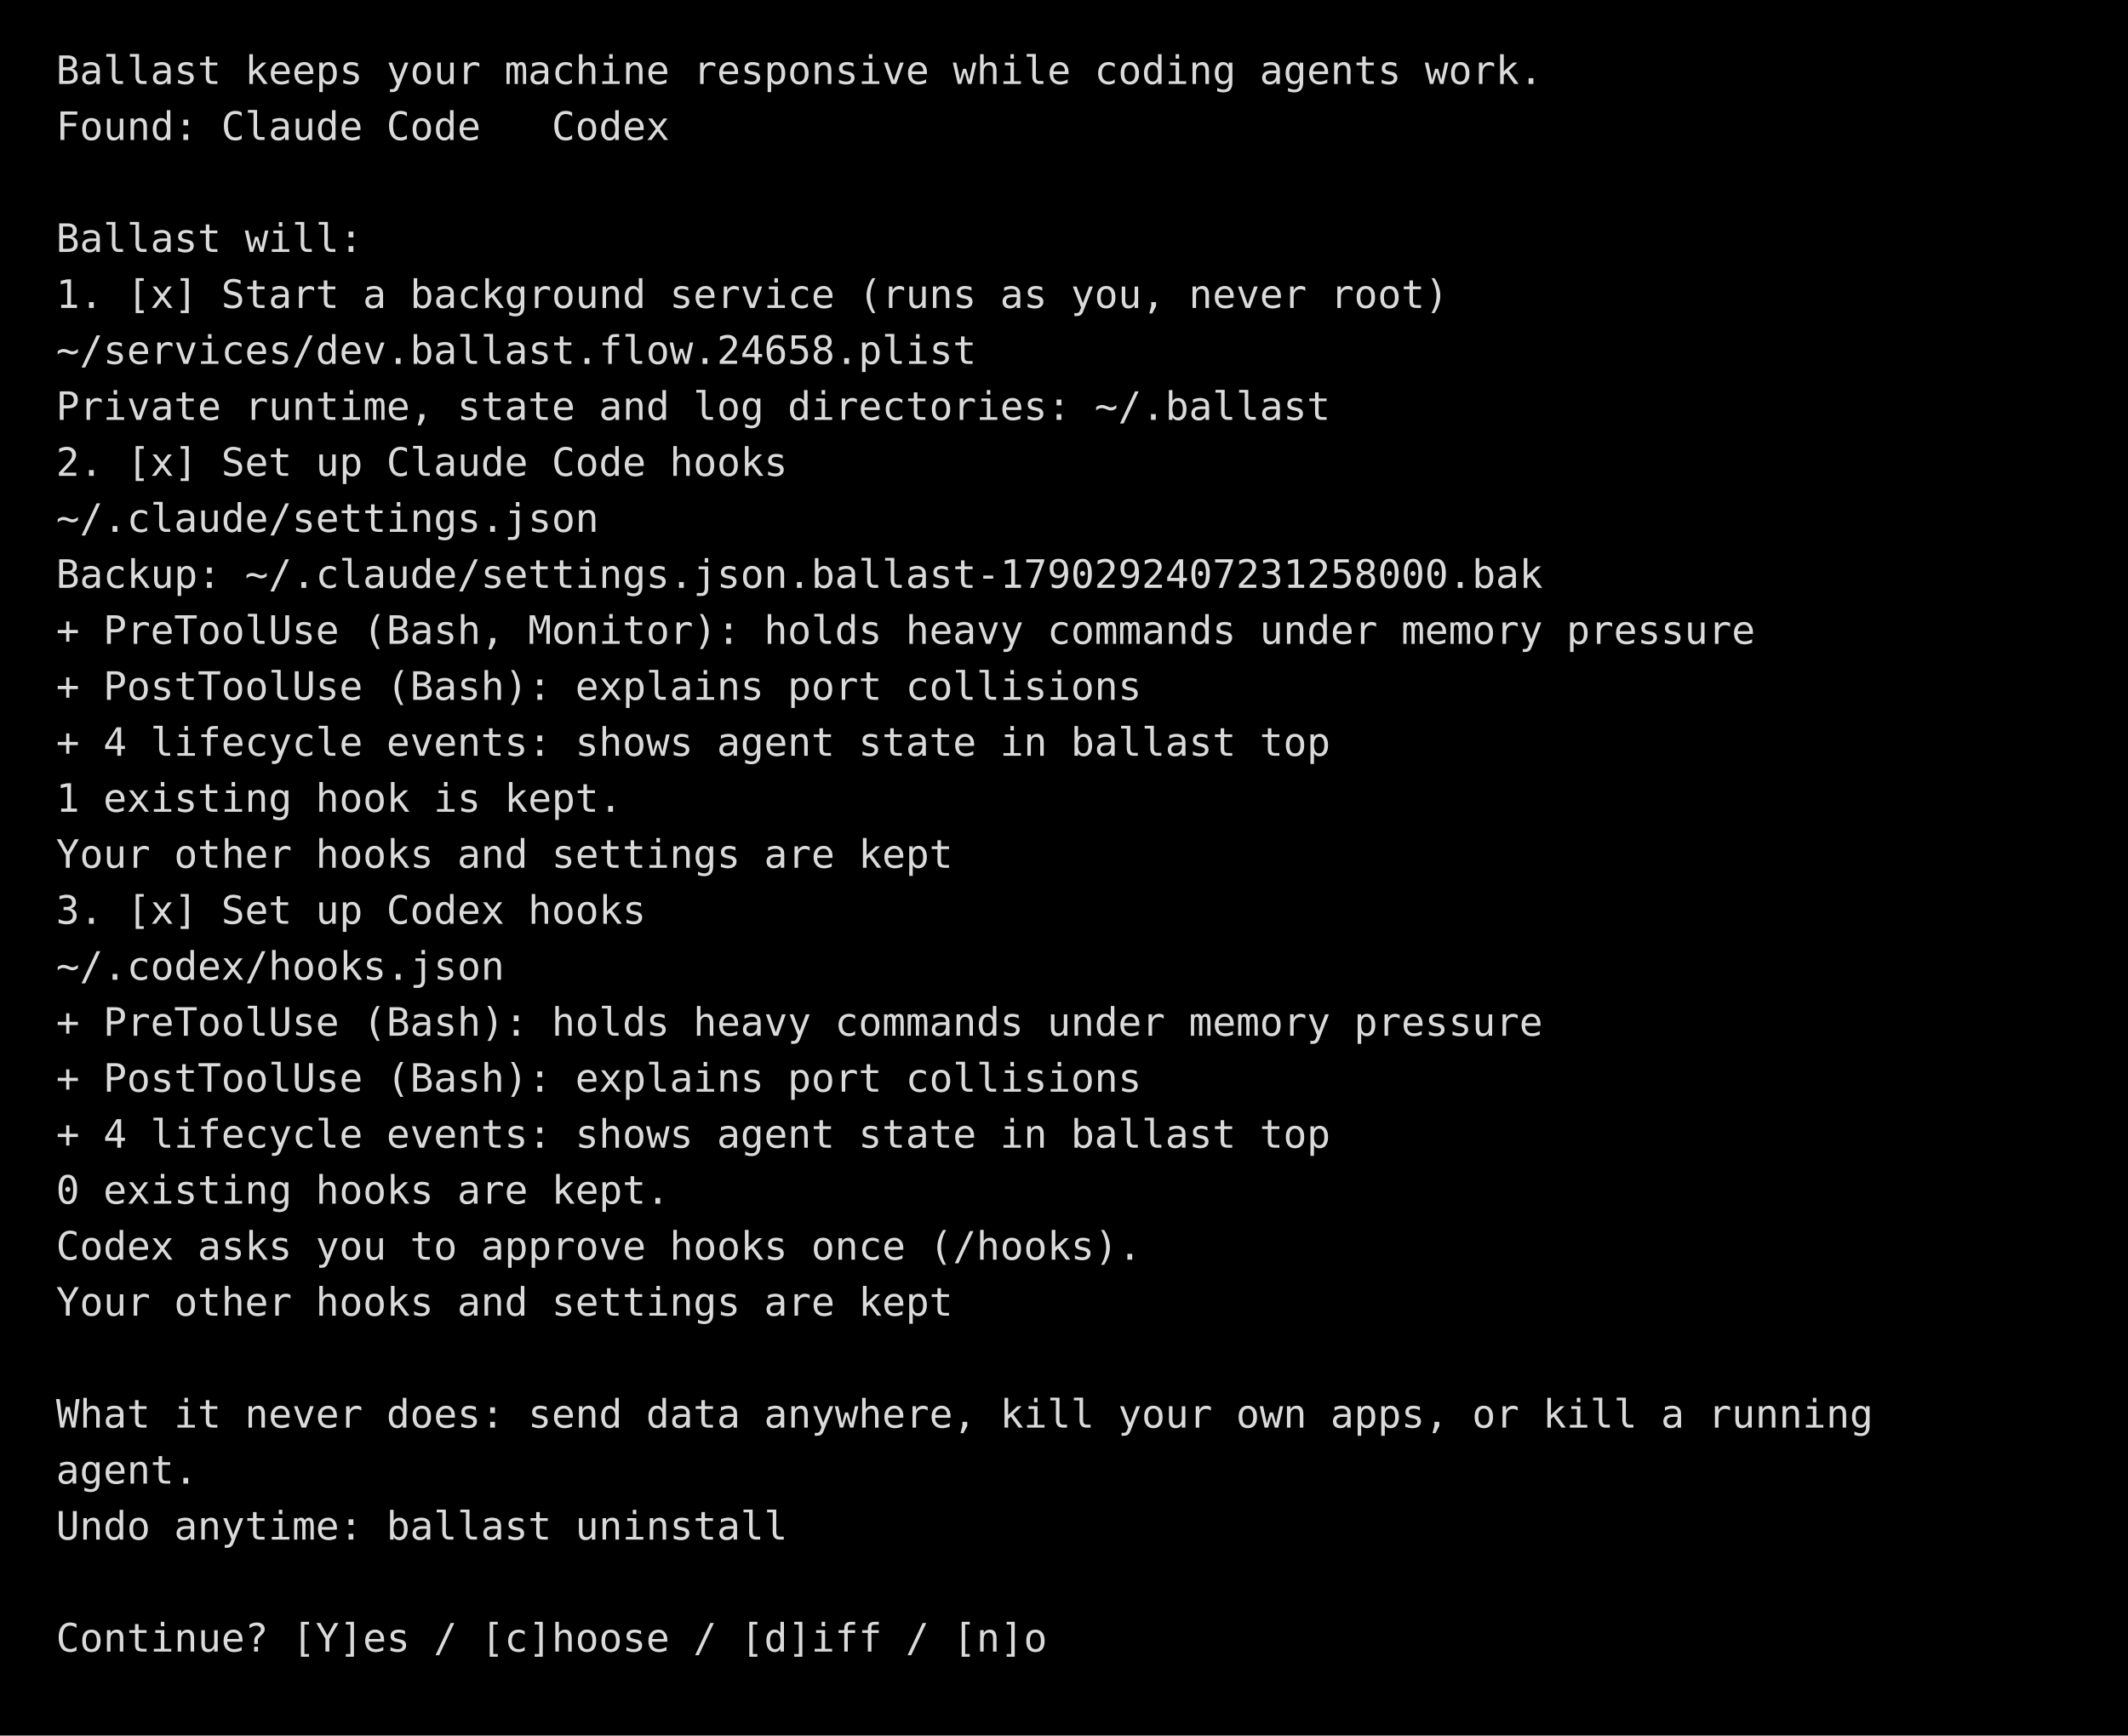
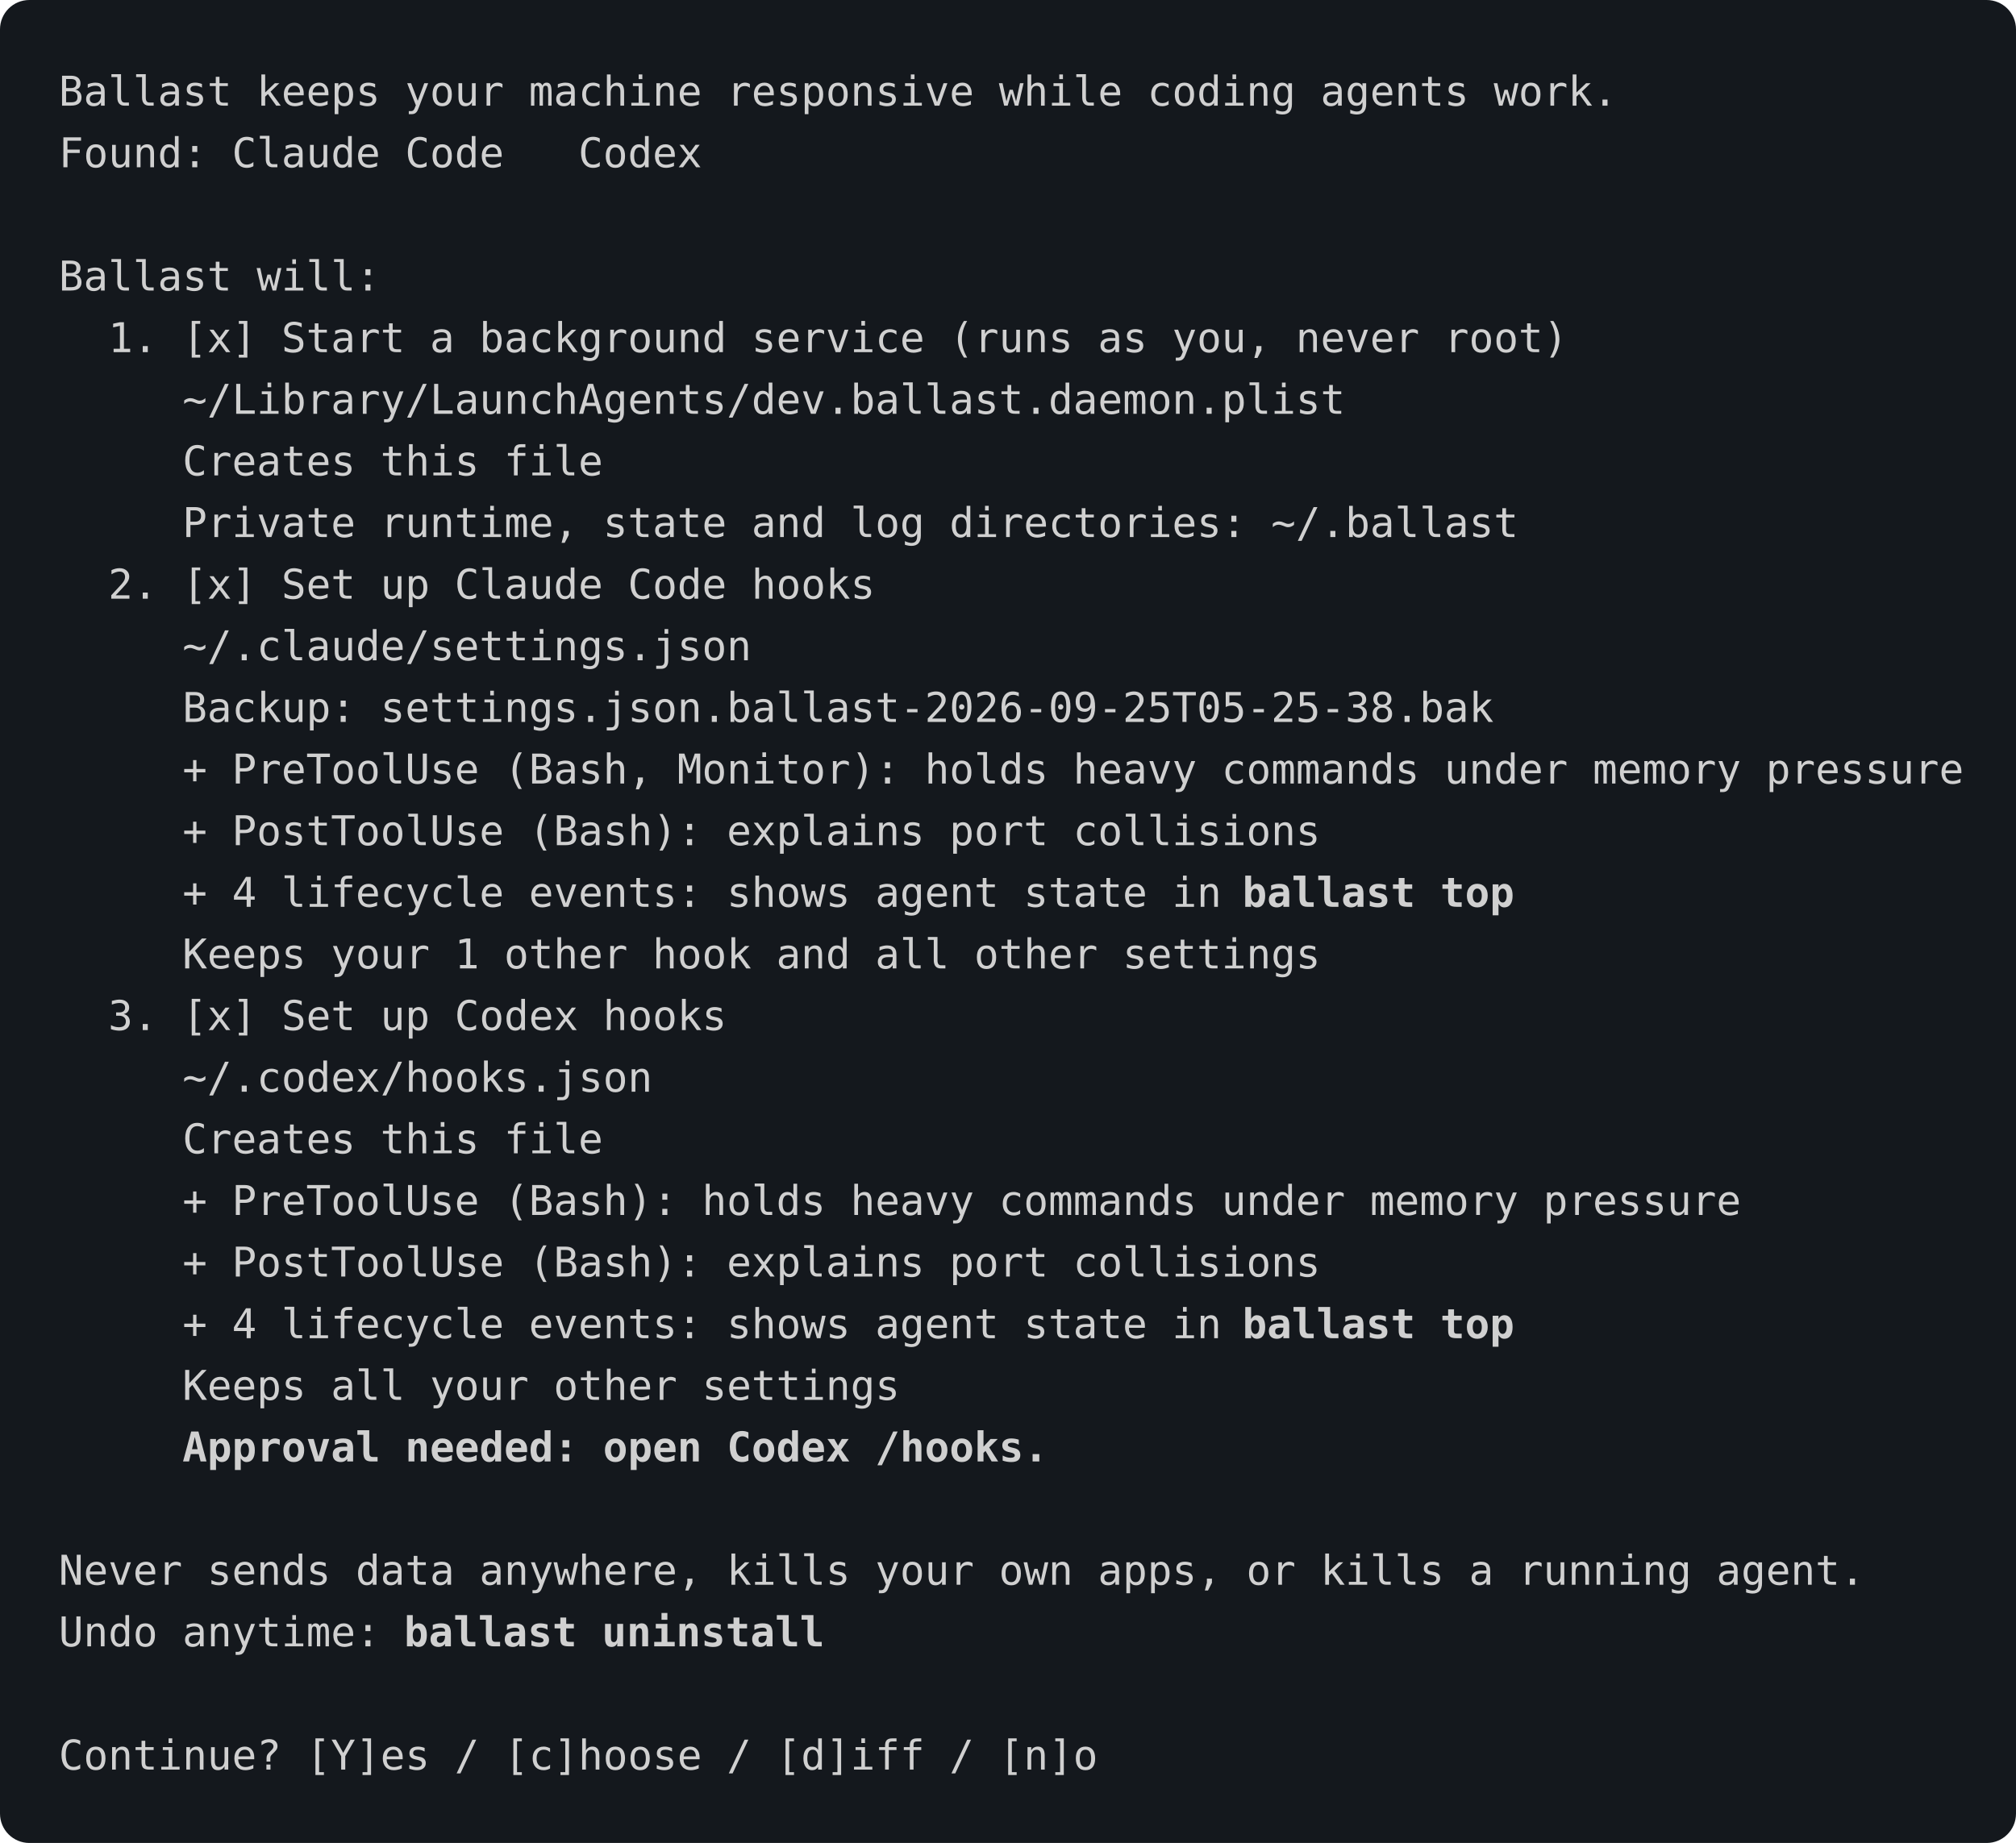
- <svg xmlns="http://www.w3.org/2000/svg" width="760" height="620" viewBox="0 0 760 620">
-   <rect width="760" height="620" fill="#000000" />
-   <g fill="#dadada" font-family="Menlo, monospace" font-size="14">
-     <text x="20" y="30">Ballast keeps your machine responsive while coding agents work.</text>
-     <text x="20" y="50">Found: Claude Code   Codex</text>
-     <text x="20" y="70" />
-     <text x="20" y="90">Ballast will:</text>
-     <text x="20" y="110">  1. [x] Start a background service (runs as you, never root)</text>
-     <text x="20" y="130">     ~/services/dev.ballast.flow.24658.plist</text>
-     <text x="20" y="150">     Private runtime, state and log directories: ~/.ballast</text>
-     <text x="20" y="170">  2. [x] Set up Claude Code hooks</text>
-     <text x="20" y="190">     ~/.claude/settings.json</text>
-     <text x="20" y="210">     Backup: ~/.claude/settings.json.ballast-1790292407231258000.bak</text>
-     <text x="20" y="230">     + PreToolUse (Bash, Monitor): holds heavy commands under memory pressure</text>
-     <text x="20" y="250">     + PostToolUse (Bash): explains port collisions</text>
-     <text x="20" y="270">     + 4 lifecycle events: shows agent state in ballast top</text>
-     <text x="20" y="290">     1 existing hook is kept.</text>
-     <text x="20" y="310">     Your other hooks and settings are kept</text>
-     <text x="20" y="330">  3. [x] Set up Codex hooks</text>
-     <text x="20" y="350">     ~/.codex/hooks.json</text>
-     <text x="20" y="370">     + PreToolUse (Bash): holds heavy commands under memory pressure</text>
-     <text x="20" y="390">     + PostToolUse (Bash): explains port collisions</text>
-     <text x="20" y="410">     + 4 lifecycle events: shows agent state in ballast top</text>
-     <text x="20" y="430">     0 existing hooks are kept.</text>
-     <text x="20" y="450">     Codex asks you to approve hooks once (/hooks).</text>
-     <text x="20" y="470">     Your other hooks and settings are kept</text>
-     <text x="20" y="490" />
-     <text x="20" y="510">What it never does: send data anywhere, kill your own apps, or kill a running</text>
-     <text x="20" y="530">agent.</text>
-     <text x="20" y="550">Undo anytime: ballast uninstall</text>
-     <text x="20" y="570" />
-     <text x="20" y="590">Continue? [Y]es / [c]hoose / [d]iff / [n]o</text>
+ <svg xmlns="http://www.w3.org/2000/svg" width="686.8" height="628" viewBox="0 0 686.8 628">
+   <rect width="686.8" height="628" rx="10" fill="#14181d" />
+   <g font-family="Menlo,Consolas,monospace" font-size="14" xml:space="preserve">
+     <text x="20" y="36" fill="#d0d0d0" font-weight="400" textLength="529.2" lengthAdjust="spacingAndGlyphs">Ballast keeps your machine responsive while coding agents work.</text>
+     <text x="20" y="57" fill="#d0d0d0" font-weight="400" textLength="218.4" lengthAdjust="spacingAndGlyphs">Found: Claude Code   Codex</text>
+     <text x="20" y="99" fill="#d0d0d0" font-weight="400" textLength="109.2" lengthAdjust="spacingAndGlyphs">Ballast will:</text>
+     <text x="20" y="120" fill="#d0d0d0" font-weight="400" textLength="512.4" lengthAdjust="spacingAndGlyphs">  1. [x] Start a background service (runs as you, never root)</text>
+     <text x="20" y="141" fill="#d0d0d0" font-weight="400" textLength="436.8" lengthAdjust="spacingAndGlyphs">     ~/Library/LaunchAgents/dev.ballast.daemon.plist</text>
+     <text x="20" y="162" fill="#d0d0d0" font-weight="400" textLength="184.8" lengthAdjust="spacingAndGlyphs">     Creates this file</text>
+     <text x="20" y="183" fill="#d0d0d0" font-weight="400" textLength="495.6" lengthAdjust="spacingAndGlyphs">     Private runtime, state and log directories: ~/.ballast</text>
+     <text x="20" y="204" fill="#d0d0d0" font-weight="400" textLength="277.2" lengthAdjust="spacingAndGlyphs">  2. [x] Set up Claude Code hooks</text>
+     <text x="20" y="225" fill="#d0d0d0" font-weight="400" textLength="235.2" lengthAdjust="spacingAndGlyphs">     ~/.claude/settings.json</text>
+     <text x="20" y="246" fill="#d0d0d0" font-weight="400" textLength="487.2" lengthAdjust="spacingAndGlyphs">     Backup: settings.json.ballast-2026-09-25T05-25-38.bak</text>
+     <text x="20" y="267" fill="#d0d0d0" font-weight="400" textLength="646.8" lengthAdjust="spacingAndGlyphs">     + PreToolUse (Bash, Monitor): holds heavy commands under memory pressure</text>
+     <text x="20" y="288" fill="#d0d0d0" font-weight="400" textLength="428.4" lengthAdjust="spacingAndGlyphs">     + PostToolUse (Bash): explains port collisions</text>
+     <text x="20" y="309" fill="#d0d0d0" font-weight="400" textLength="403.2" lengthAdjust="spacingAndGlyphs">     + 4 lifecycle events: shows agent state in </text>
+     <text x="423.2" y="309" fill="#d0d0d0" font-weight="700" textLength="92.4" lengthAdjust="spacingAndGlyphs">ballast top</text>
+     <text x="20" y="330" fill="#d0d0d0" font-weight="400" textLength="428.4" lengthAdjust="spacingAndGlyphs">     Keeps your 1 other hook and all other settings</text>
+     <text x="20" y="351" fill="#d0d0d0" font-weight="400" textLength="226.8" lengthAdjust="spacingAndGlyphs">  3. [x] Set up Codex hooks</text>
+     <text x="20" y="372" fill="#d0d0d0" font-weight="400" textLength="201.6" lengthAdjust="spacingAndGlyphs">     ~/.codex/hooks.json</text>
+     <text x="20" y="393" fill="#d0d0d0" font-weight="400" textLength="184.8" lengthAdjust="spacingAndGlyphs">     Creates this file</text>
+     <text x="20" y="414" fill="#d0d0d0" font-weight="400" textLength="571.2" lengthAdjust="spacingAndGlyphs">     + PreToolUse (Bash): holds heavy commands under memory pressure</text>
+     <text x="20" y="435" fill="#d0d0d0" font-weight="400" textLength="428.4" lengthAdjust="spacingAndGlyphs">     + PostToolUse (Bash): explains port collisions</text>
+     <text x="20" y="456" fill="#d0d0d0" font-weight="400" textLength="403.2" lengthAdjust="spacingAndGlyphs">     + 4 lifecycle events: shows agent state in </text>
+     <text x="423.2" y="456" fill="#d0d0d0" font-weight="700" textLength="92.4" lengthAdjust="spacingAndGlyphs">ballast top</text>
+     <text x="20" y="477" fill="#d0d0d0" font-weight="400" textLength="285.6" lengthAdjust="spacingAndGlyphs">     Keeps all your other settings</text>
+     <text x="20" y="498" fill="#d0d0d0" font-weight="700" textLength="336" lengthAdjust="spacingAndGlyphs">     Approval needed: open Codex /hooks.</text>
+     <text x="20" y="540" fill="#d0d0d0" font-weight="400" textLength="613.2" lengthAdjust="spacingAndGlyphs">Never sends data anywhere, kills your own apps, or kills a running agent.</text>
+     <text x="20" y="561" fill="#d0d0d0" font-weight="400" textLength="117.6" lengthAdjust="spacingAndGlyphs">Undo anytime: </text>
+     <text x="137.6" y="561" fill="#d0d0d0" font-weight="700" textLength="142.8" lengthAdjust="spacingAndGlyphs">ballast uninstall</text>
+     <text x="20" y="603" fill="#d0d0d0" font-weight="400" textLength="352.8" lengthAdjust="spacingAndGlyphs">Continue? [Y]es / [c]hoose / [d]iff / [n]o</text>
  </g>
</svg>
